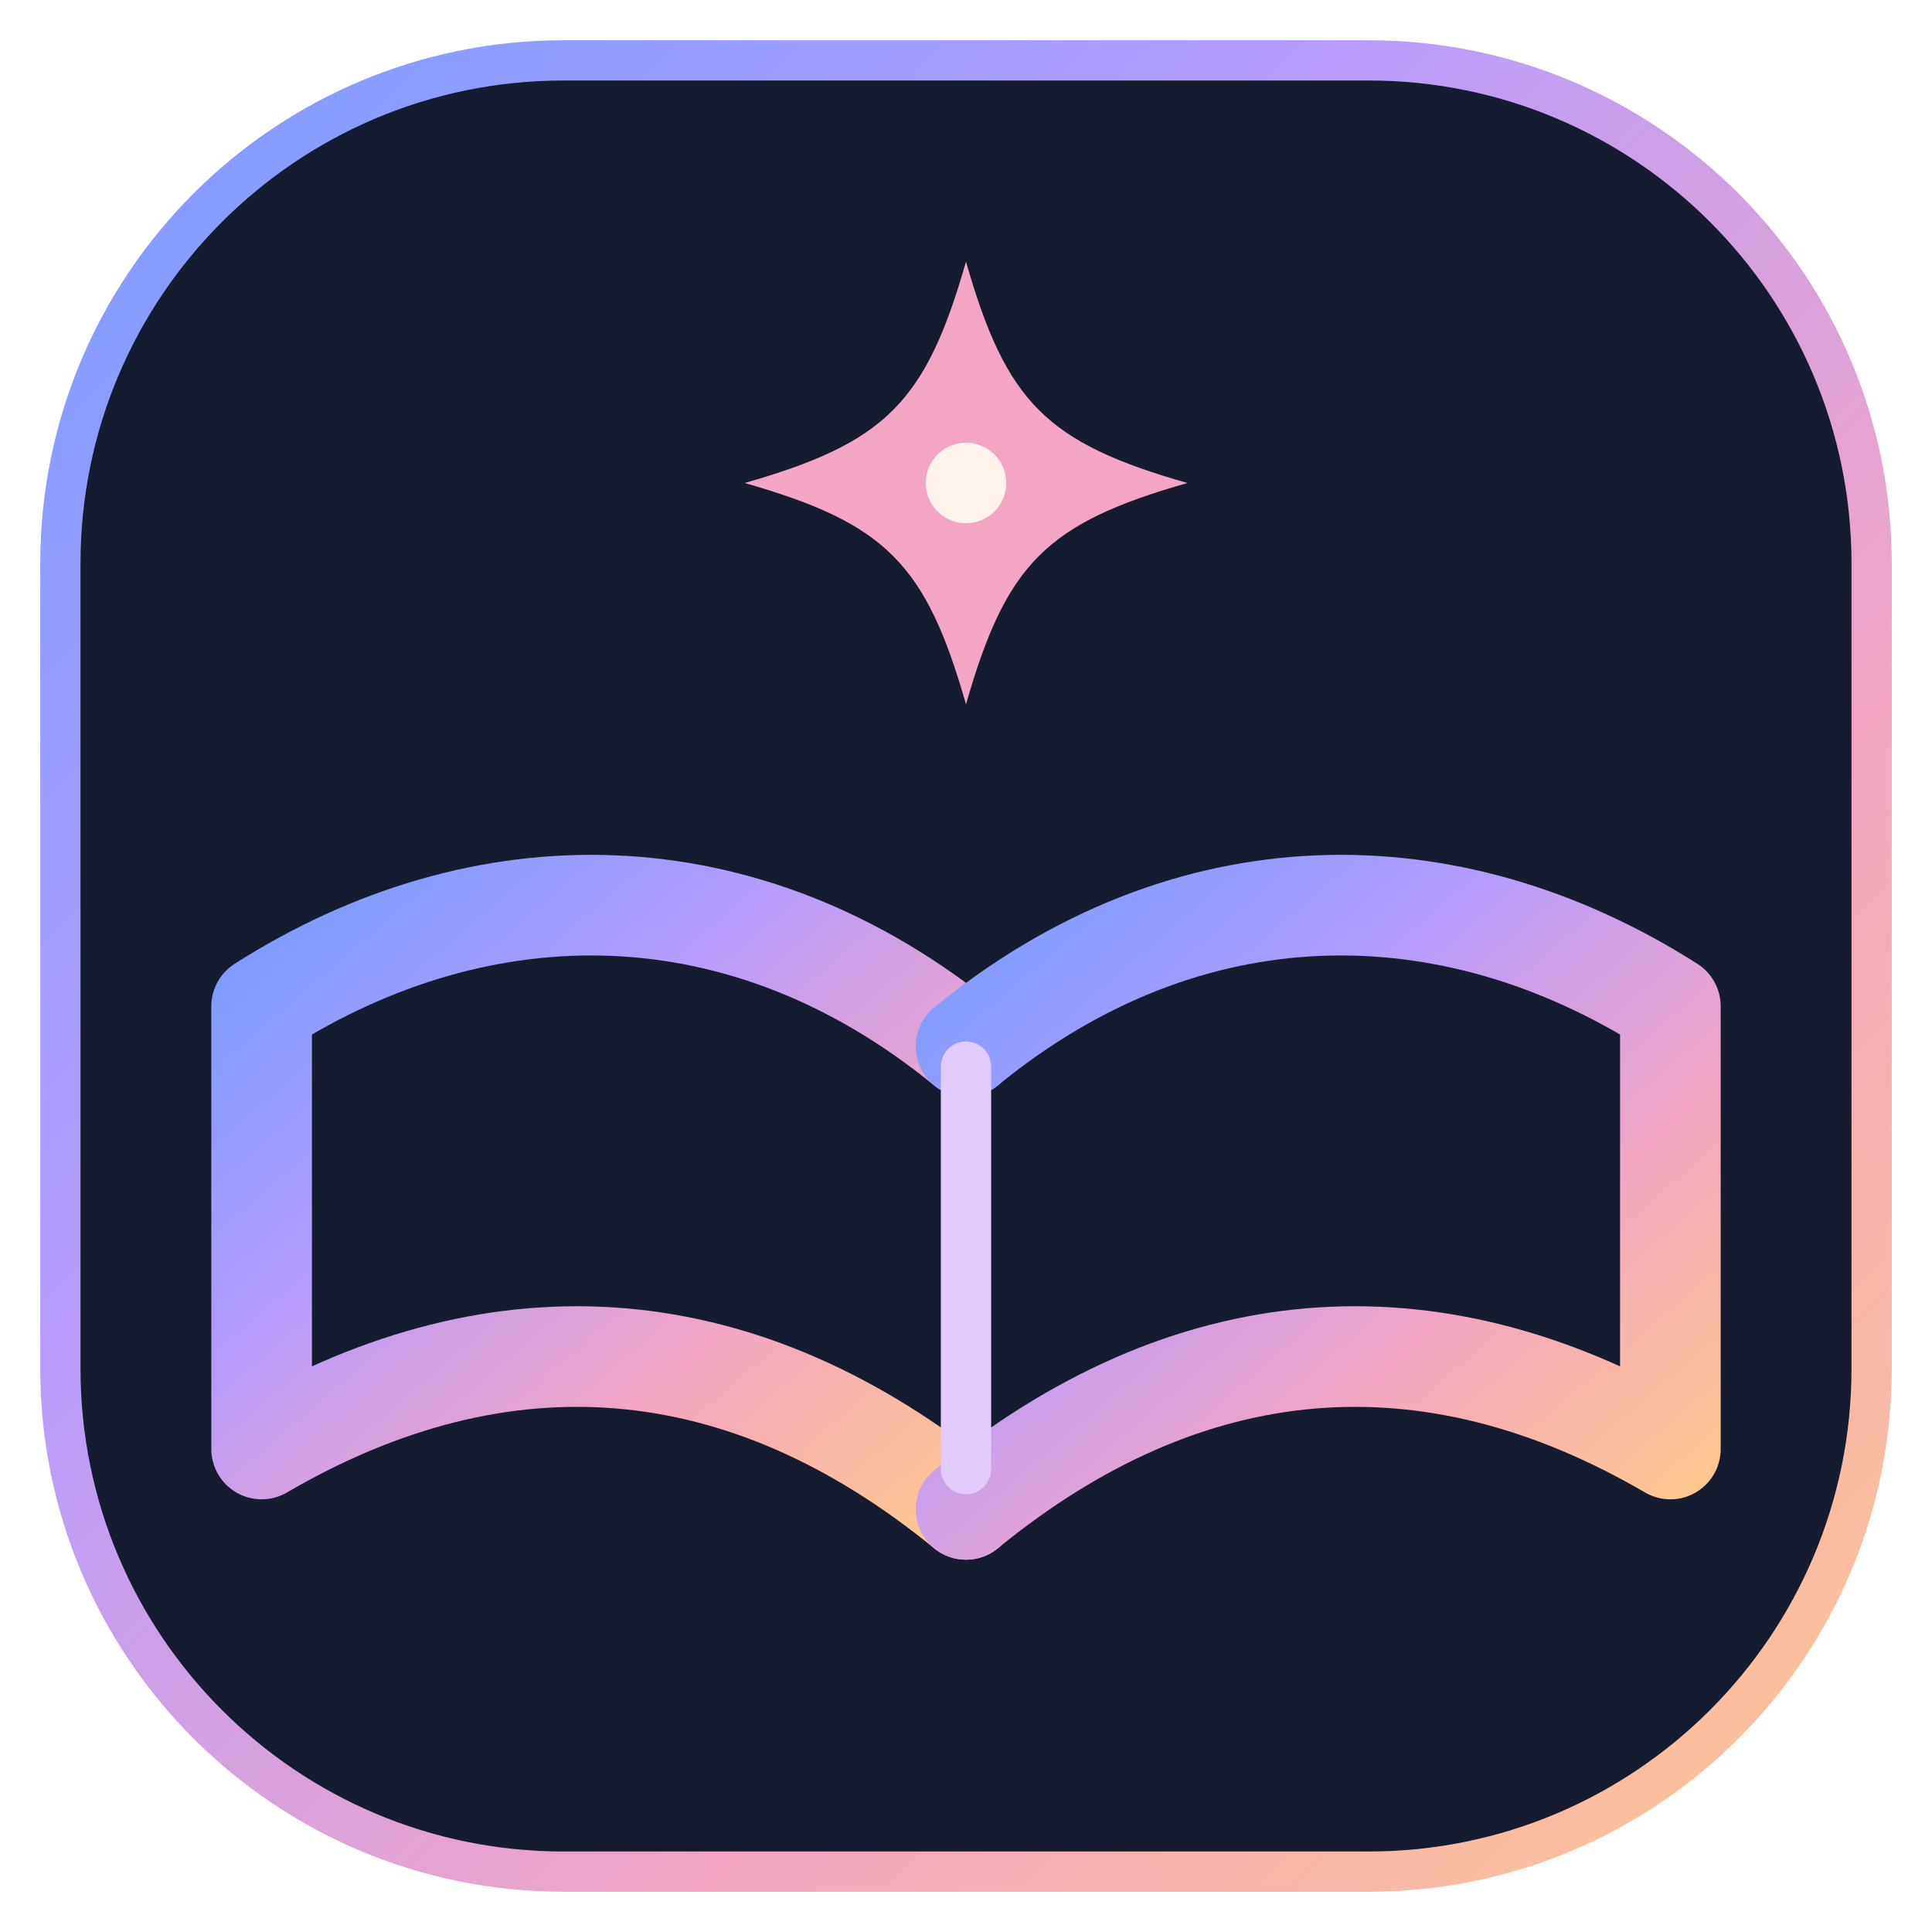
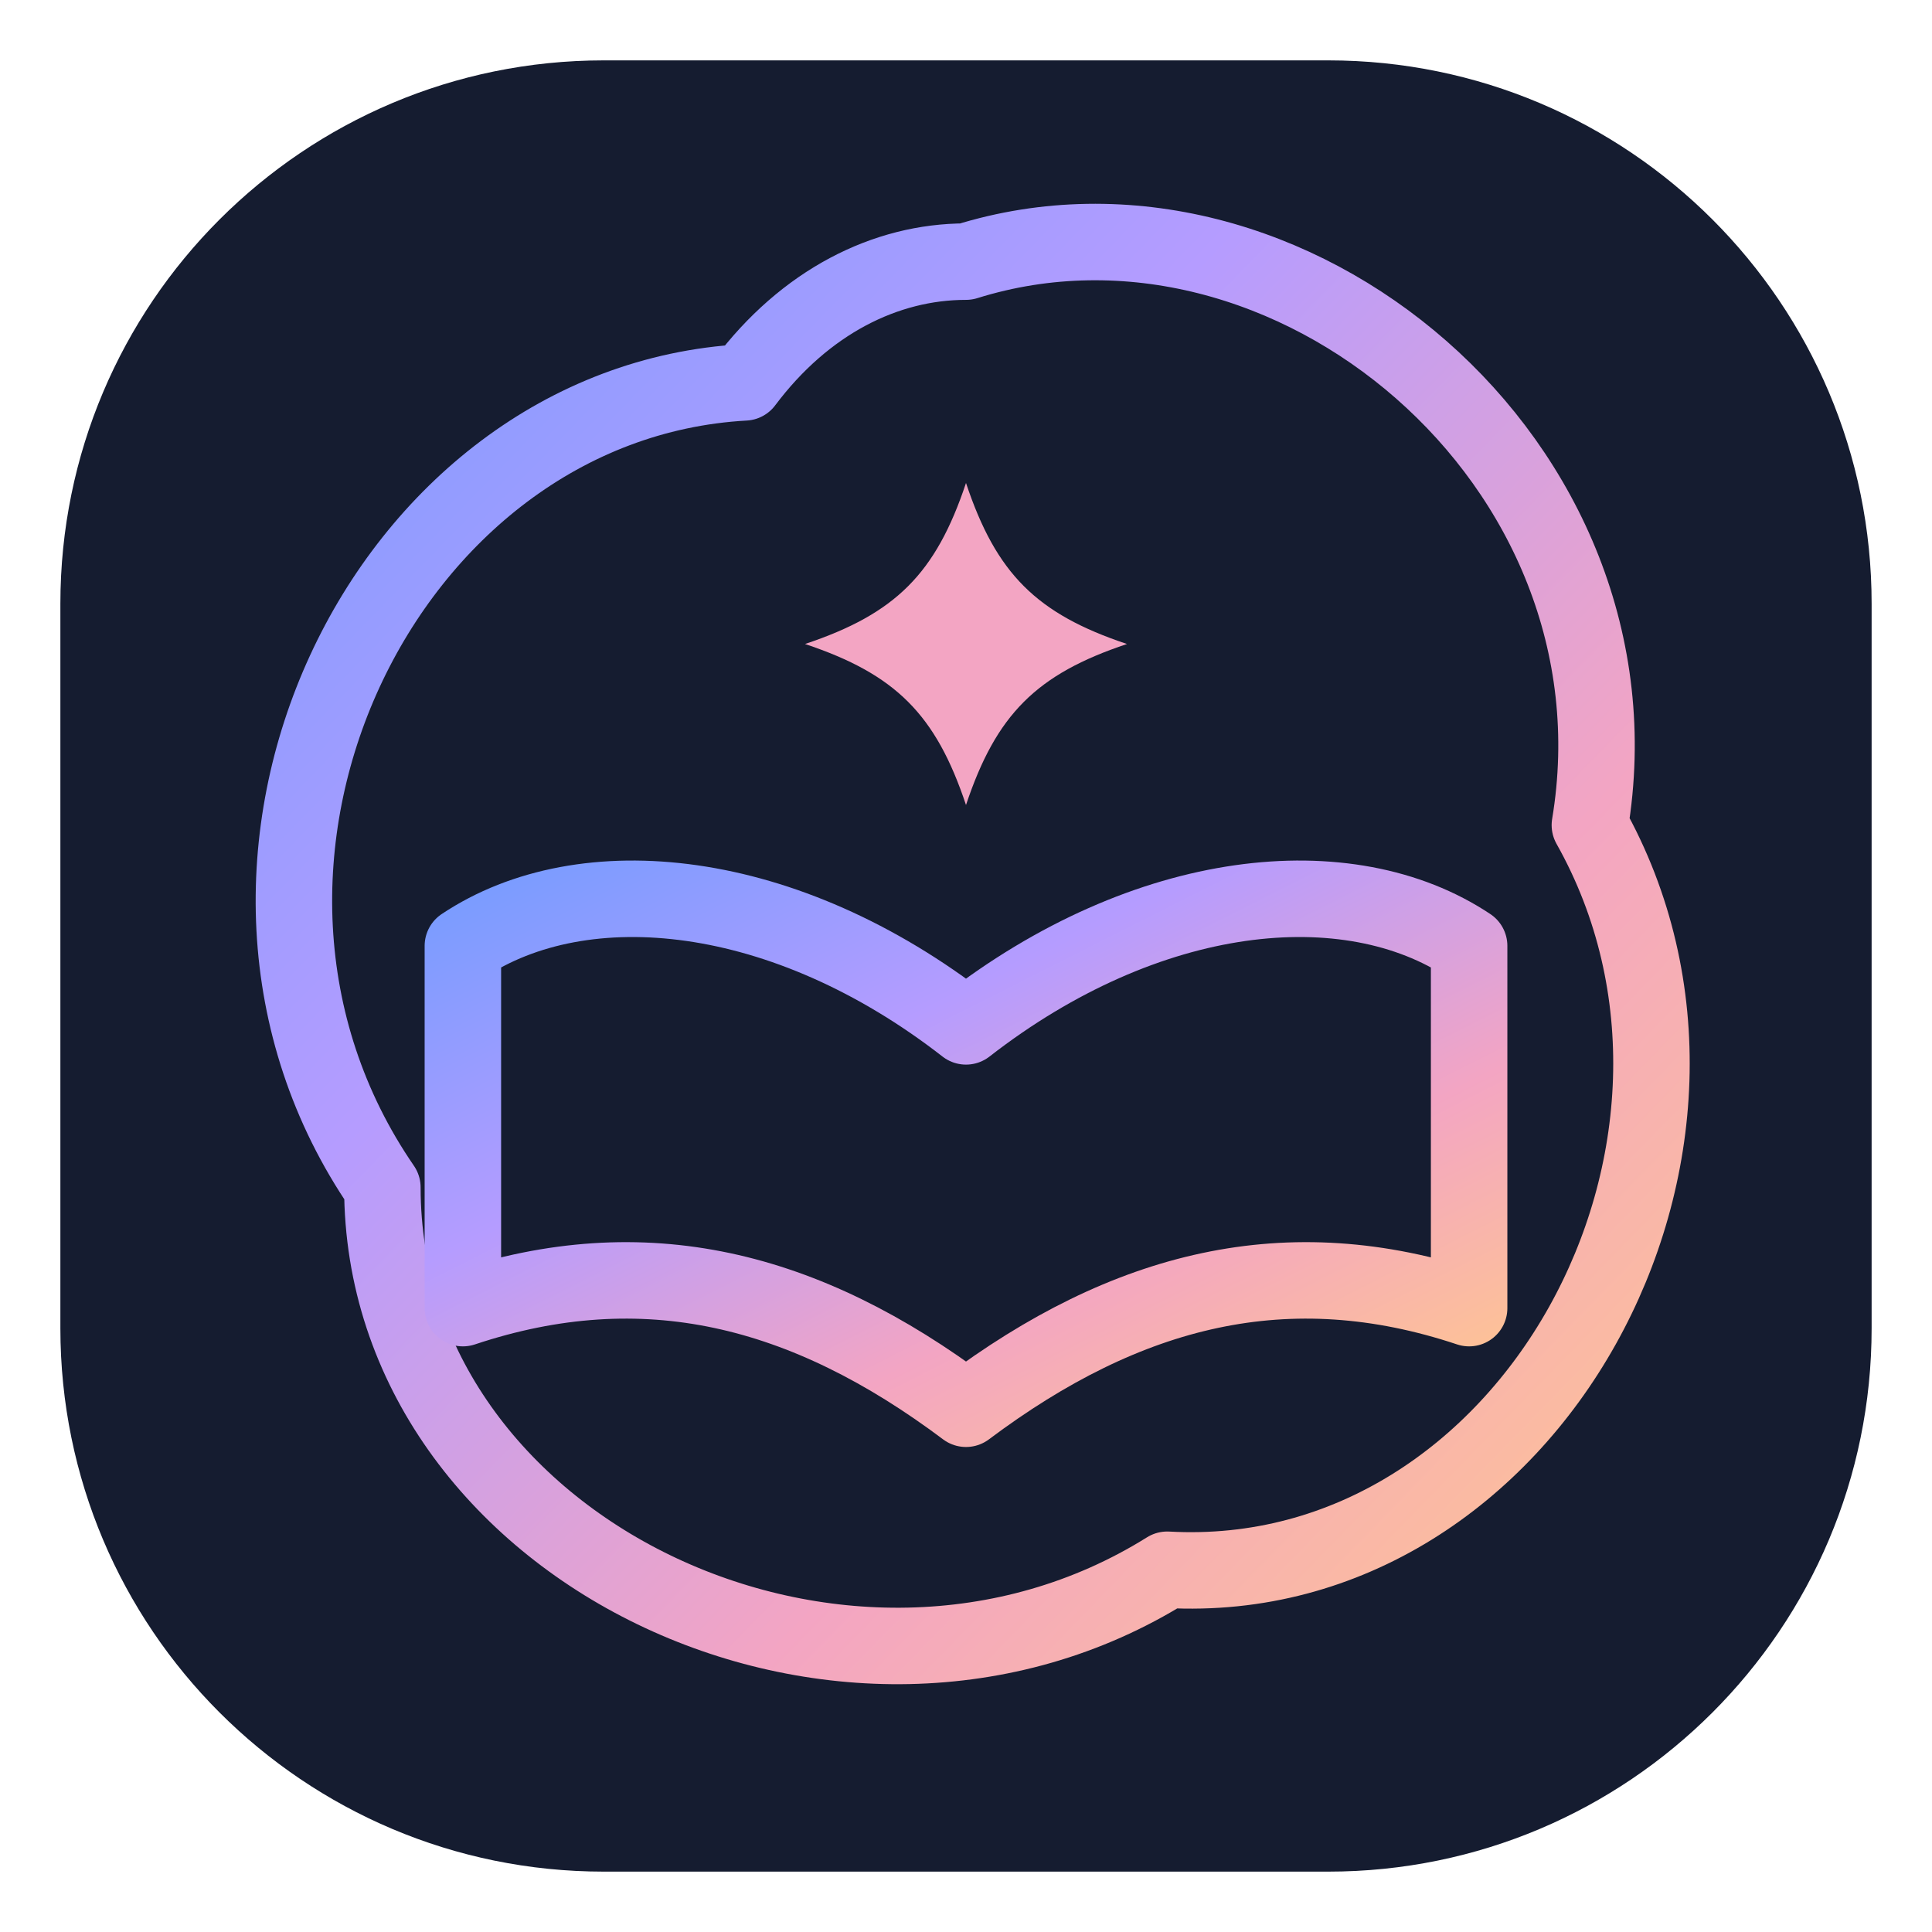
<svg xmlns="http://www.w3.org/2000/svg" width="96" height="96" viewBox="0 0 96 96">
  <defs>
    <linearGradient id="book" x1="0" y1="0" x2="1" y2="1">
      <stop stop-color="#7a9cff" />
      <stop offset=".34" stop-color="#b59cff" />
      <stop offset=".68" stop-color="#f3a5c3" />
      <stop offset="1" stop-color="#ffc78f" />
    </linearGradient>
  </defs>
-   <rect x="3" y="3" width="90" height="90" rx="25" fill="#151c30" stroke="url(#book)" stroke-width="2" />
-   <path d="M48 52 C37 43 24 43 13 50 L13 72 C25 65 37 66 48 75" fill="none" stroke="url(#book)" stroke-width="5" stroke-linecap="round" stroke-linejoin="round" />
-   <path d="M48 52 C59 43 72 43 83 50 L83 72 C71 65 59 66 48 75" fill="none" stroke="url(#book)" stroke-width="5" stroke-linecap="round" stroke-linejoin="round" />
-   <path d="M48 53 L48 73" fill="none" stroke="#e1cbff" stroke-width="2.5" stroke-linecap="round" />
-   <path d="M48 13 C50 20 52 22 59 24 C52 26 50 28 48 35 C46 28 44 26 37 24 C44 22 46 20 48 13Z" fill="#f3a5c3" />
-   <circle cx="48" cy="24" r="2" fill="#fff3ed" />
+   <rect x="3" y="3" width="90" height="90" rx="27" fill="#151c30" />
+   <g fill="none" stroke="url(#book)" stroke-linecap="round" stroke-linejoin="round">
+     <path d="M48 13 C64 8 82 23 79 41 C88 57 76 79 58 78 C42 88 19 77 19 59 C8 43 19 20 37 19 C40 15 44 13 48 13Z" stroke-width="3.8" />
+     <path d="M48 51 C39 44 29 43 23 47 L23 65 C32 62 40 64 48 70 C56 64 64 62 73 65 L73 47 C67 43 57 44 48 51Z" stroke-width="3.8" />
+     <path d="M48 52V69" stroke-width="2.4" />
+   </g>
+   <path d="M48 24 C49.5 28.5 51.5 30.5 56 32 C51.5 33.5 49.5 35.5 48 40 C46.5 35.5 44.5 33.5 40 32 C44.5 30.5 46.5 28.5 48 24Z" fill="#f3a5c3" />
</svg>
